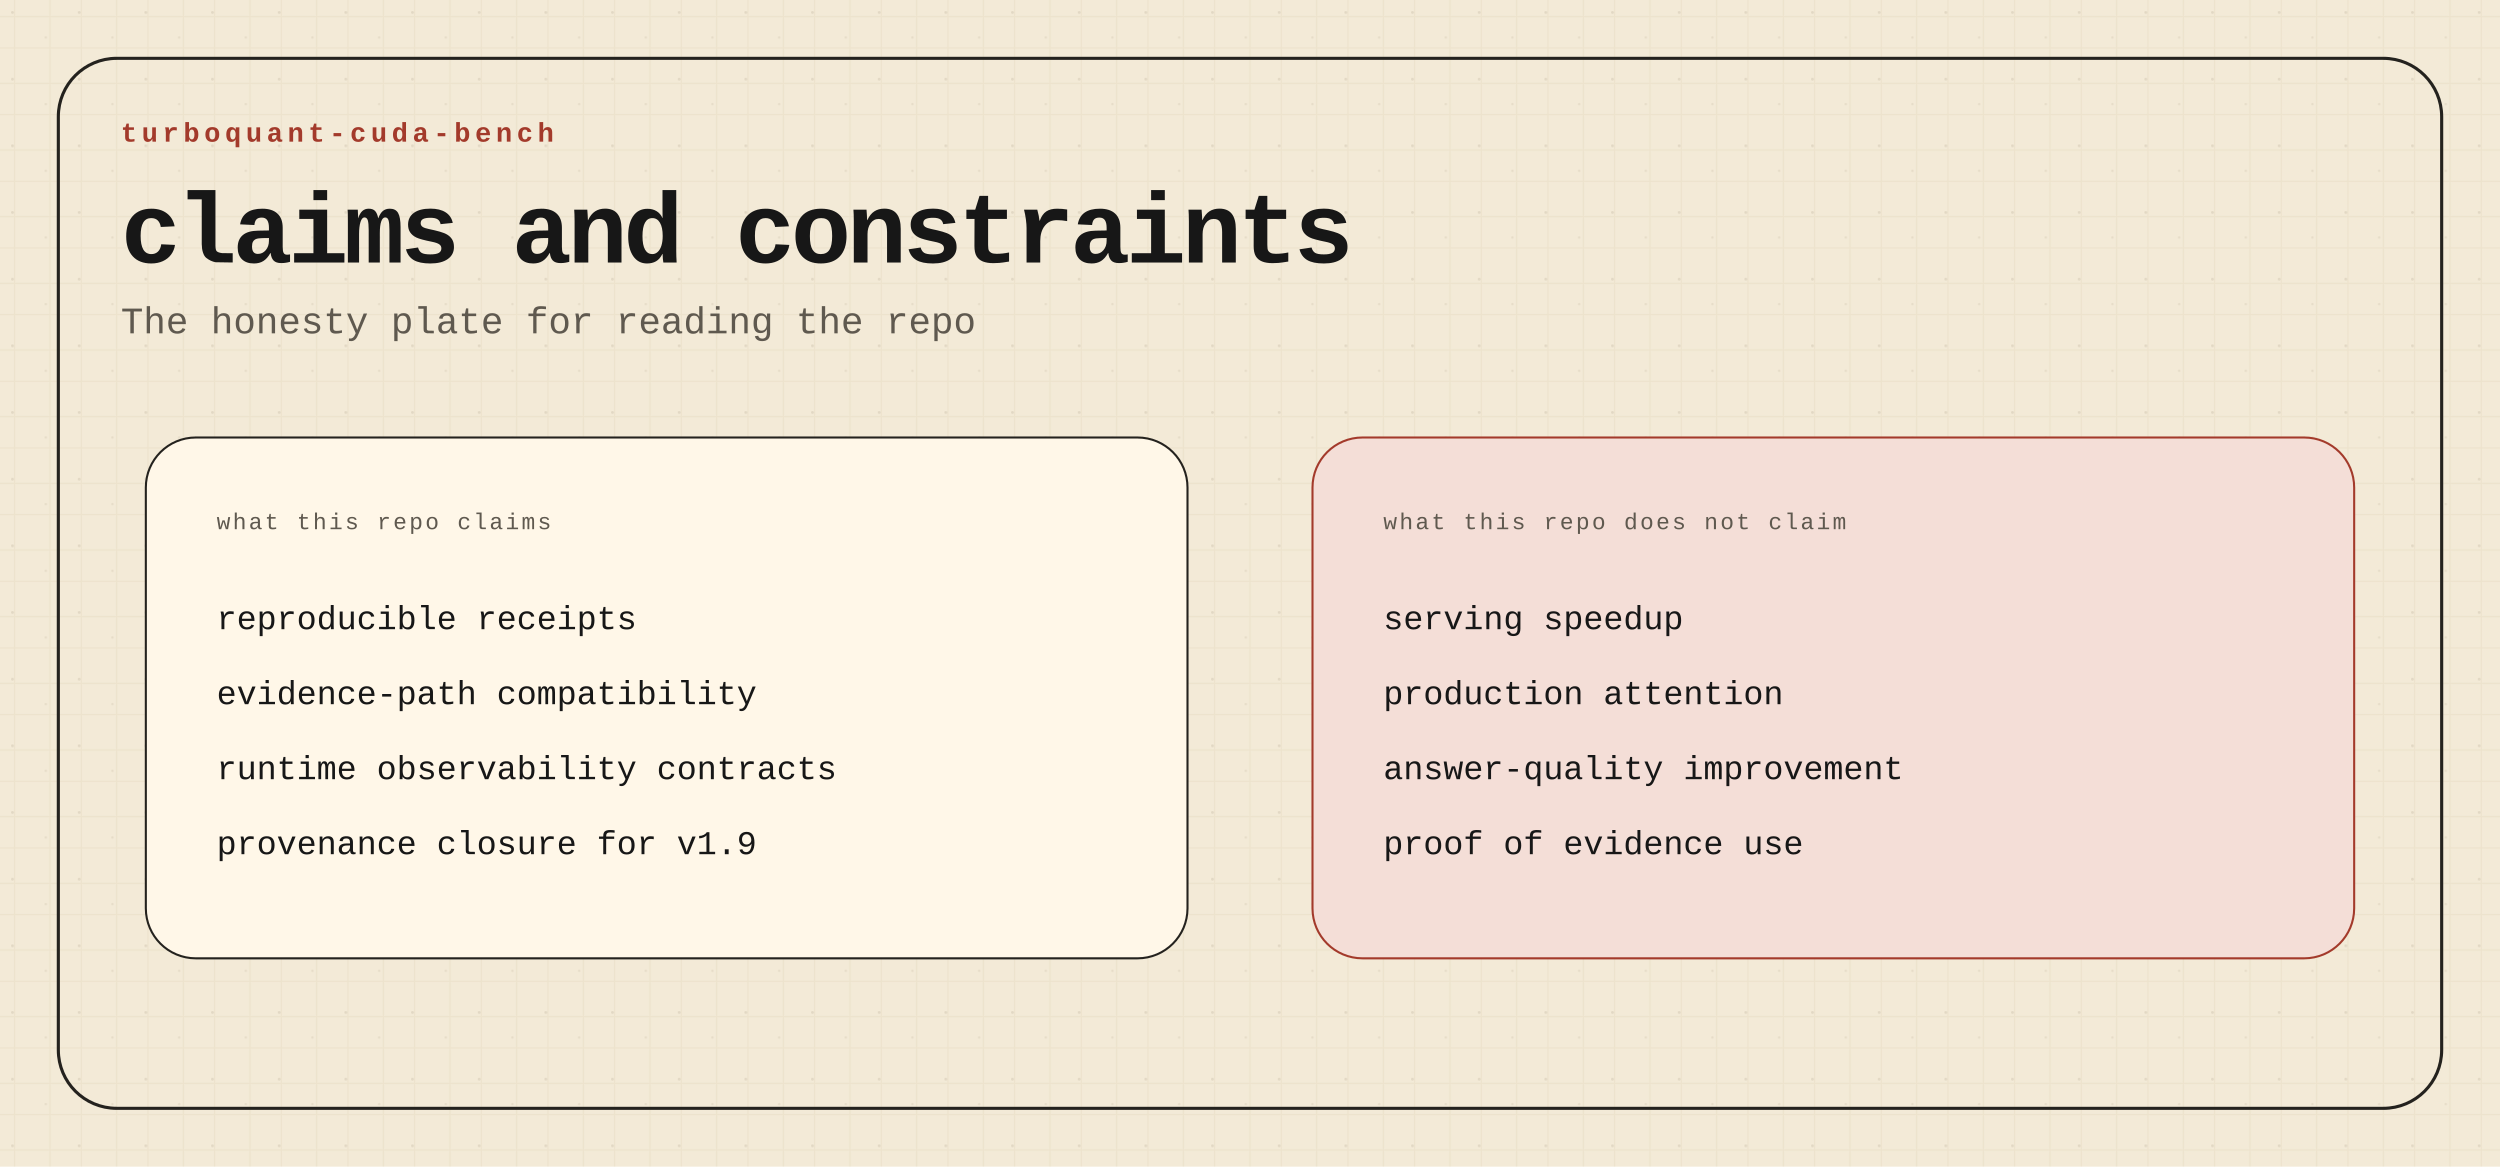
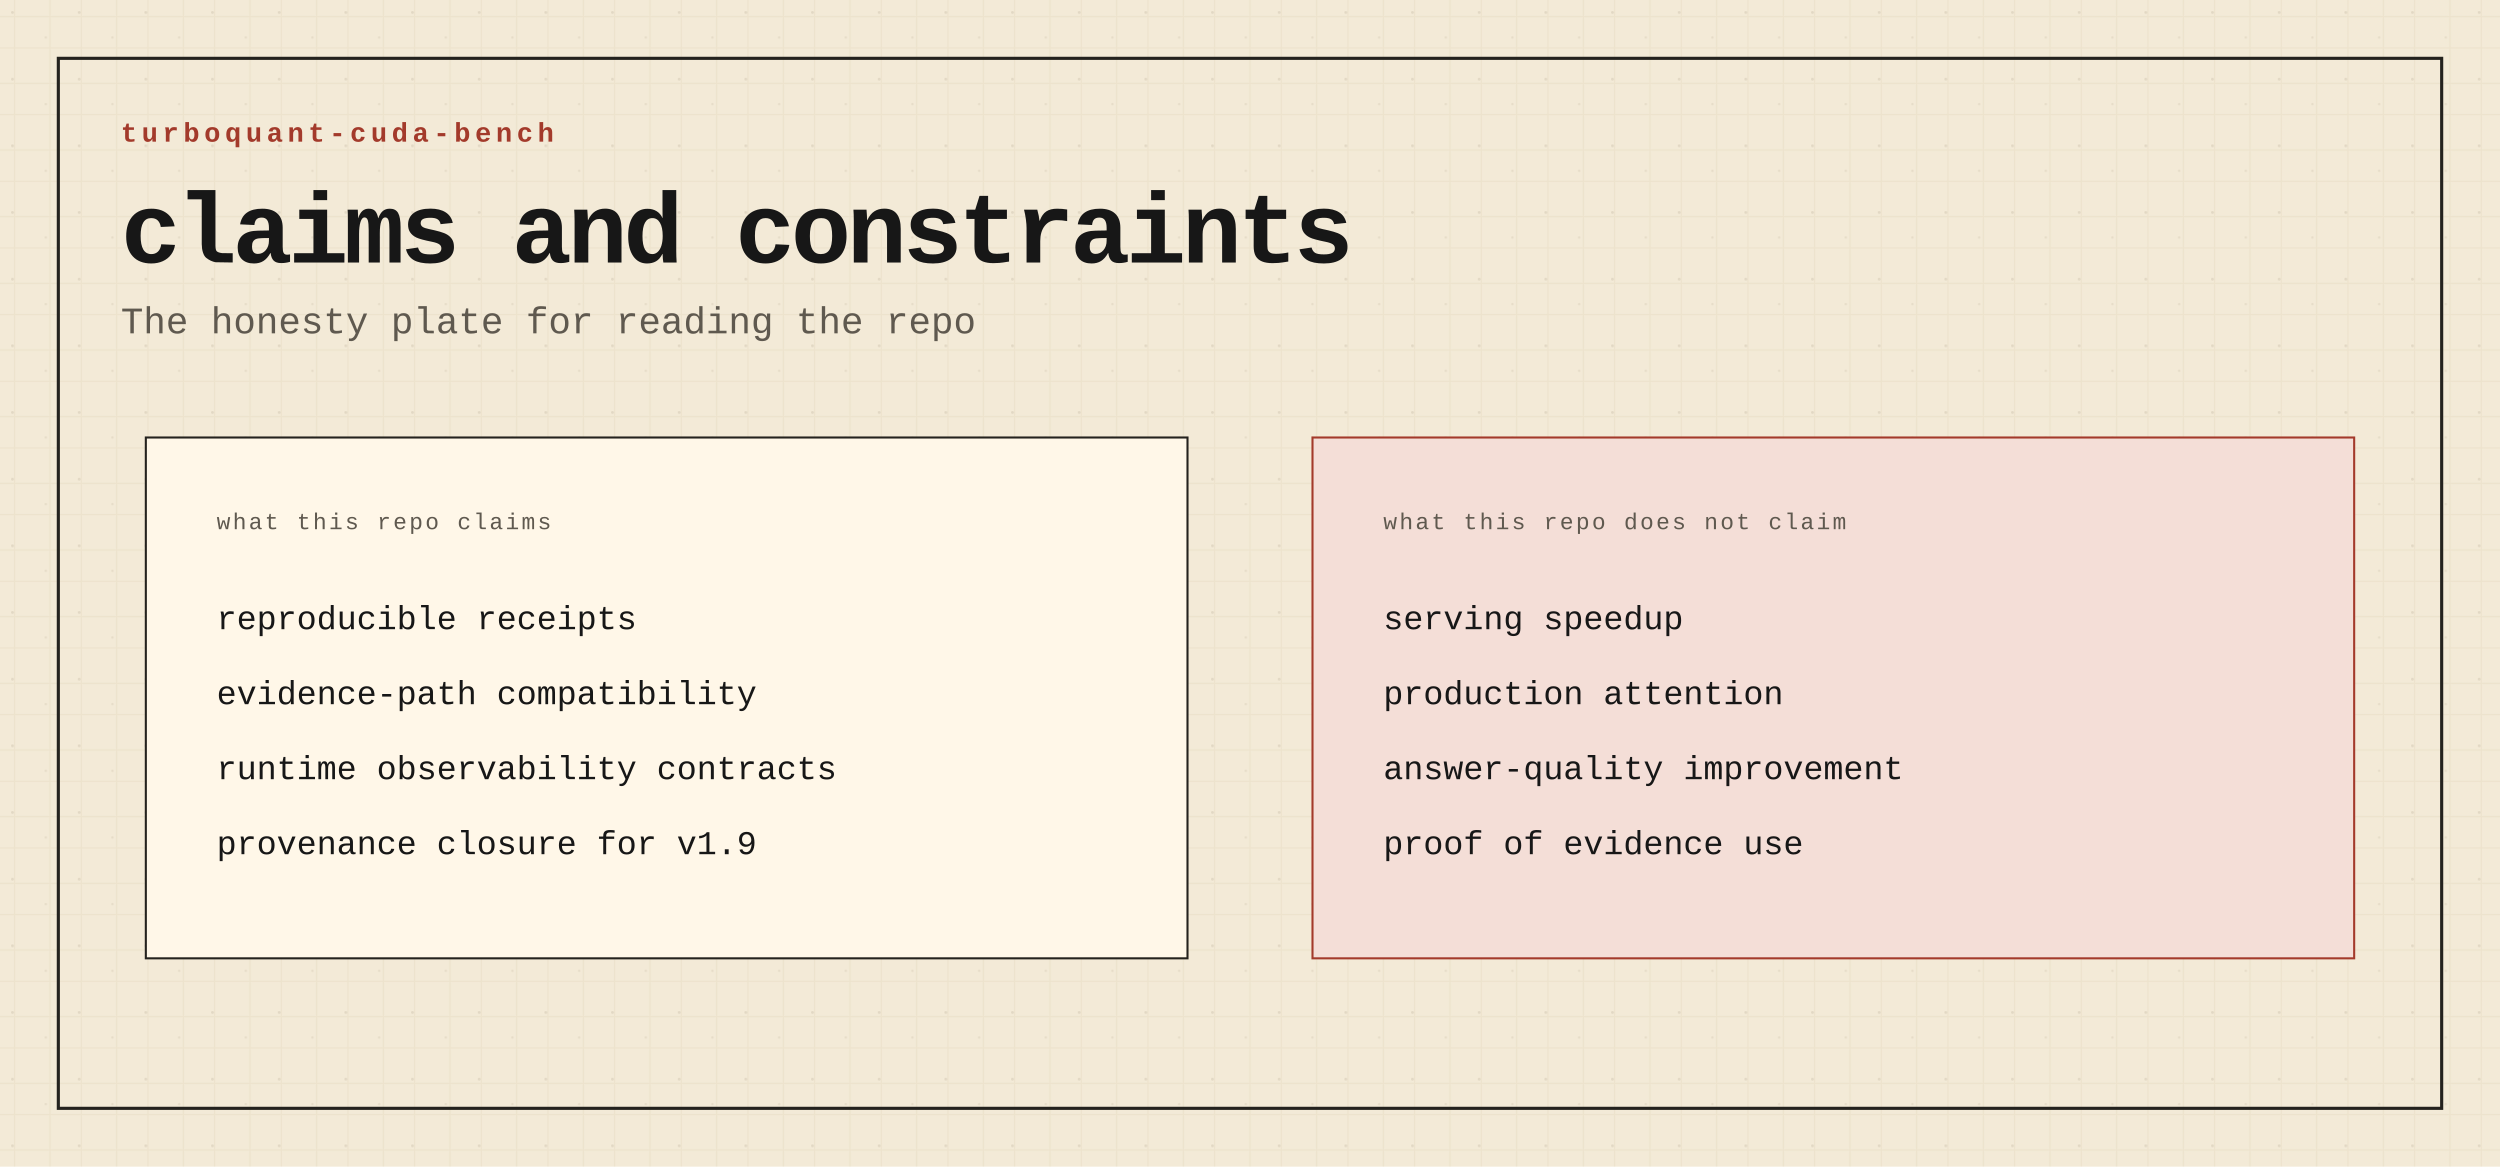
<svg xmlns="http://www.w3.org/2000/svg" width="1200" height="560" viewBox="0 0 1200 560" role="img" aria-label="claims and constraints">
  <defs>
    <pattern id="papergrain" width="32" height="32" patternUnits="userSpaceOnUse">
      <rect width="32" height="32" fill="#f3ead7" />
      <path d="M0 8h32M0 23h32M7 0v32M24 0v32" stroke="#d8c9aa" stroke-width="0.6" opacity="0.22" />
      <circle cx="6" cy="6" r="0.7" fill="#9b8d74" opacity="0.18" />
      <circle cx="22" cy="18" r="0.6" fill="#9b8d74" opacity="0.14" />
    </pattern>
    <style>
      .mono { font-family: ui-monospace, SFMono-Regular, Menlo, Consolas, 'Liberation Mono', monospace; }
      .tag { font-size: 13px; font-weight: 700; letter-spacing: 2.2px; fill: #a33a2b; text-transform: uppercase; }
      .title { font-size: 48px; font-weight: 800; letter-spacing: -2px; fill: #171717; }
      .sub { font-size: 18px; fill: #5f594f; }
      .small { font-size: 13px; fill: #5f594f; }
      .label { font-size: 16px; fill: #171717; }
      .num { font-size: 42px; font-weight: 800; fill: #171717; letter-spacing: -1px; }
      .micro { font-size: 11px; fill: #5f594f; letter-spacing: 1.1px; text-transform: uppercase; }
    </style>
  </defs>
  <rect width="1200" height="560" fill="url(#papergrain)" />
-   <rect x="28" y="28" width="1144" height="504" rx="28" fill="none" stroke="#24221e" stroke-width="1.5" />
+   <rect x="28" y="28" width="1144" height="504" fill="none" stroke="#24221e" stroke-width="1.5" />
  <text x="58" y="68" class="mono tag">turboquant-cuda-bench</text>
  <text x="58" y="126" class="mono title">claims and constraints</text>
  <text x="58" y="160" class="mono sub">The honesty plate for reading the repo</text>
-   <rect x="70" y="210" width="500" height="250" rx="24" fill="#fff7e8" stroke="#24221e" />
+   <rect x="70" y="210" width="500" height="250" fill="#fff7e8" stroke="#24221e" />
  <text x="104" y="254" class="mono micro">what this repo claims</text>
  <text x="104" y="302" class="mono label">reproducible receipts</text>
  <text x="104" y="338" class="mono label">evidence-path compatibility</text>
  <text x="104" y="374" class="mono label">runtime observability contracts</text>
  <text x="104" y="410" class="mono label">provenance closure for v1.9</text>
-   <rect x="630" y="210" width="500" height="250" rx="24" fill="#f4ded7" stroke="#a33a2b" />
+   <rect x="630" y="210" width="500" height="250" fill="#f4ded7" stroke="#a33a2b" />
  <text x="664" y="254" class="mono micro" fill="#a33a2b">what this repo does not claim</text>
  <text x="664" y="302" class="mono label">serving speedup</text>
  <text x="664" y="338" class="mono label">production attention</text>
  <text x="664" y="374" class="mono label">answer-quality improvement</text>
  <text x="664" y="410" class="mono label">proof of evidence use</text>
</svg>
